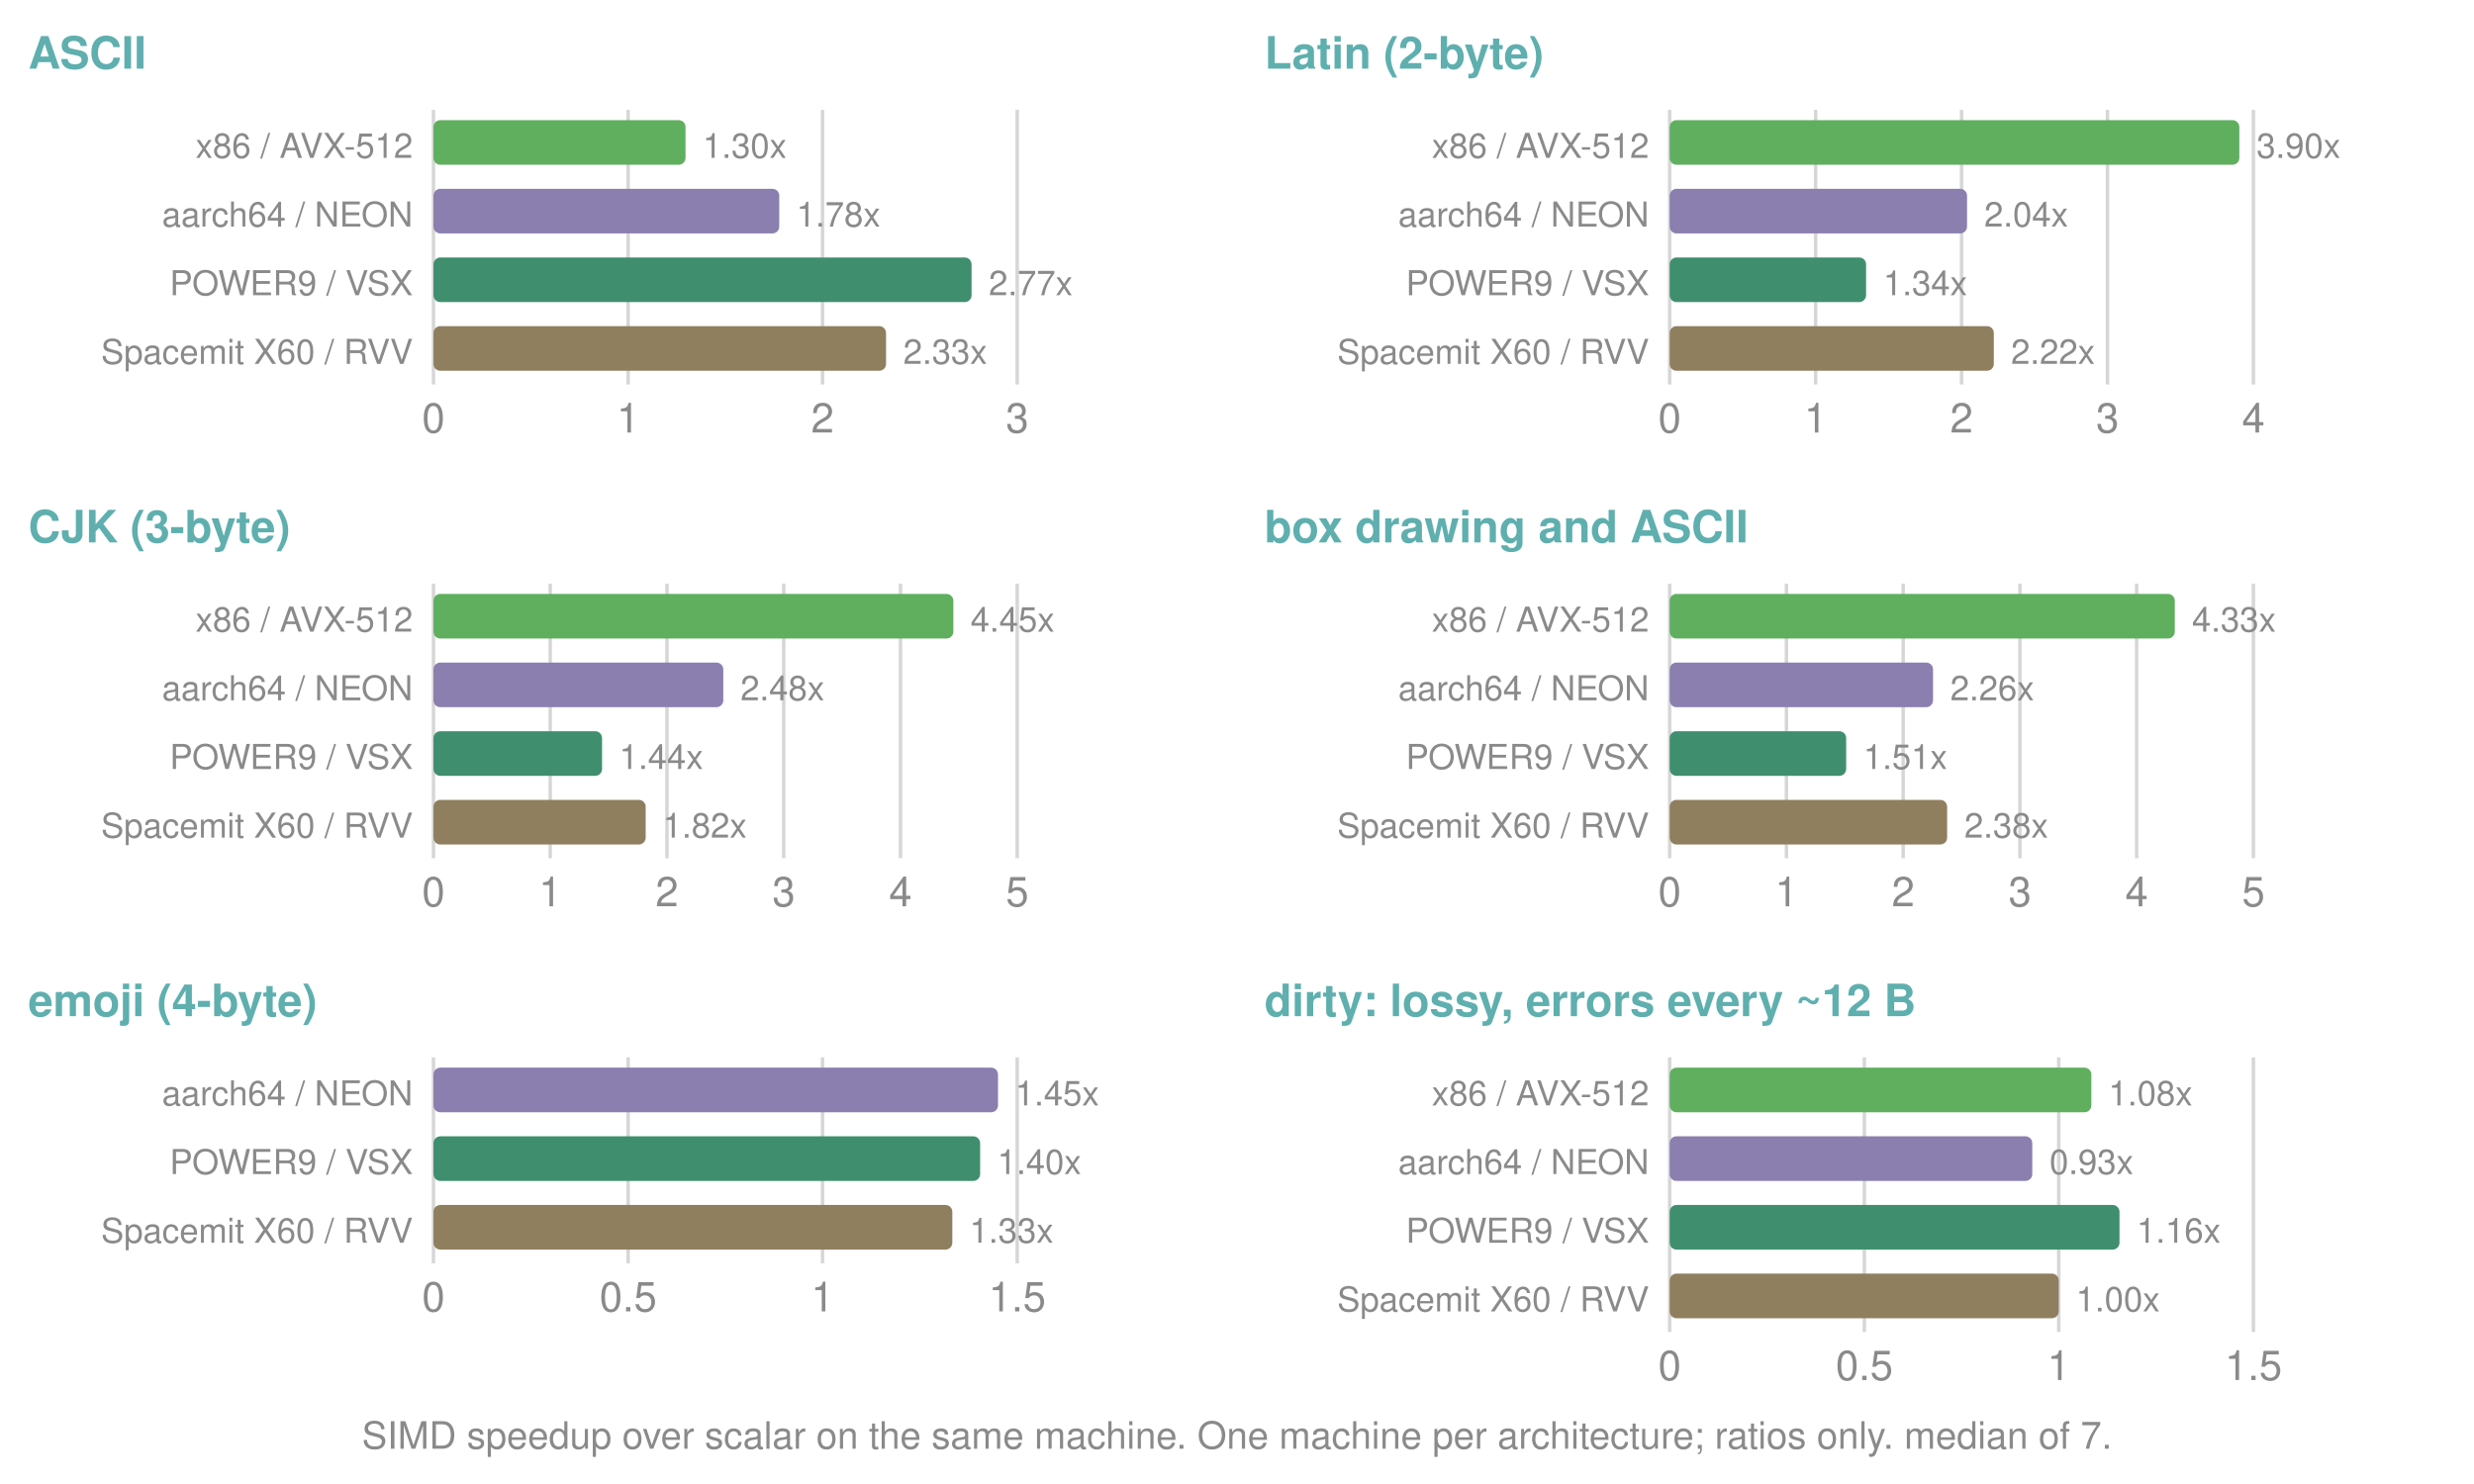
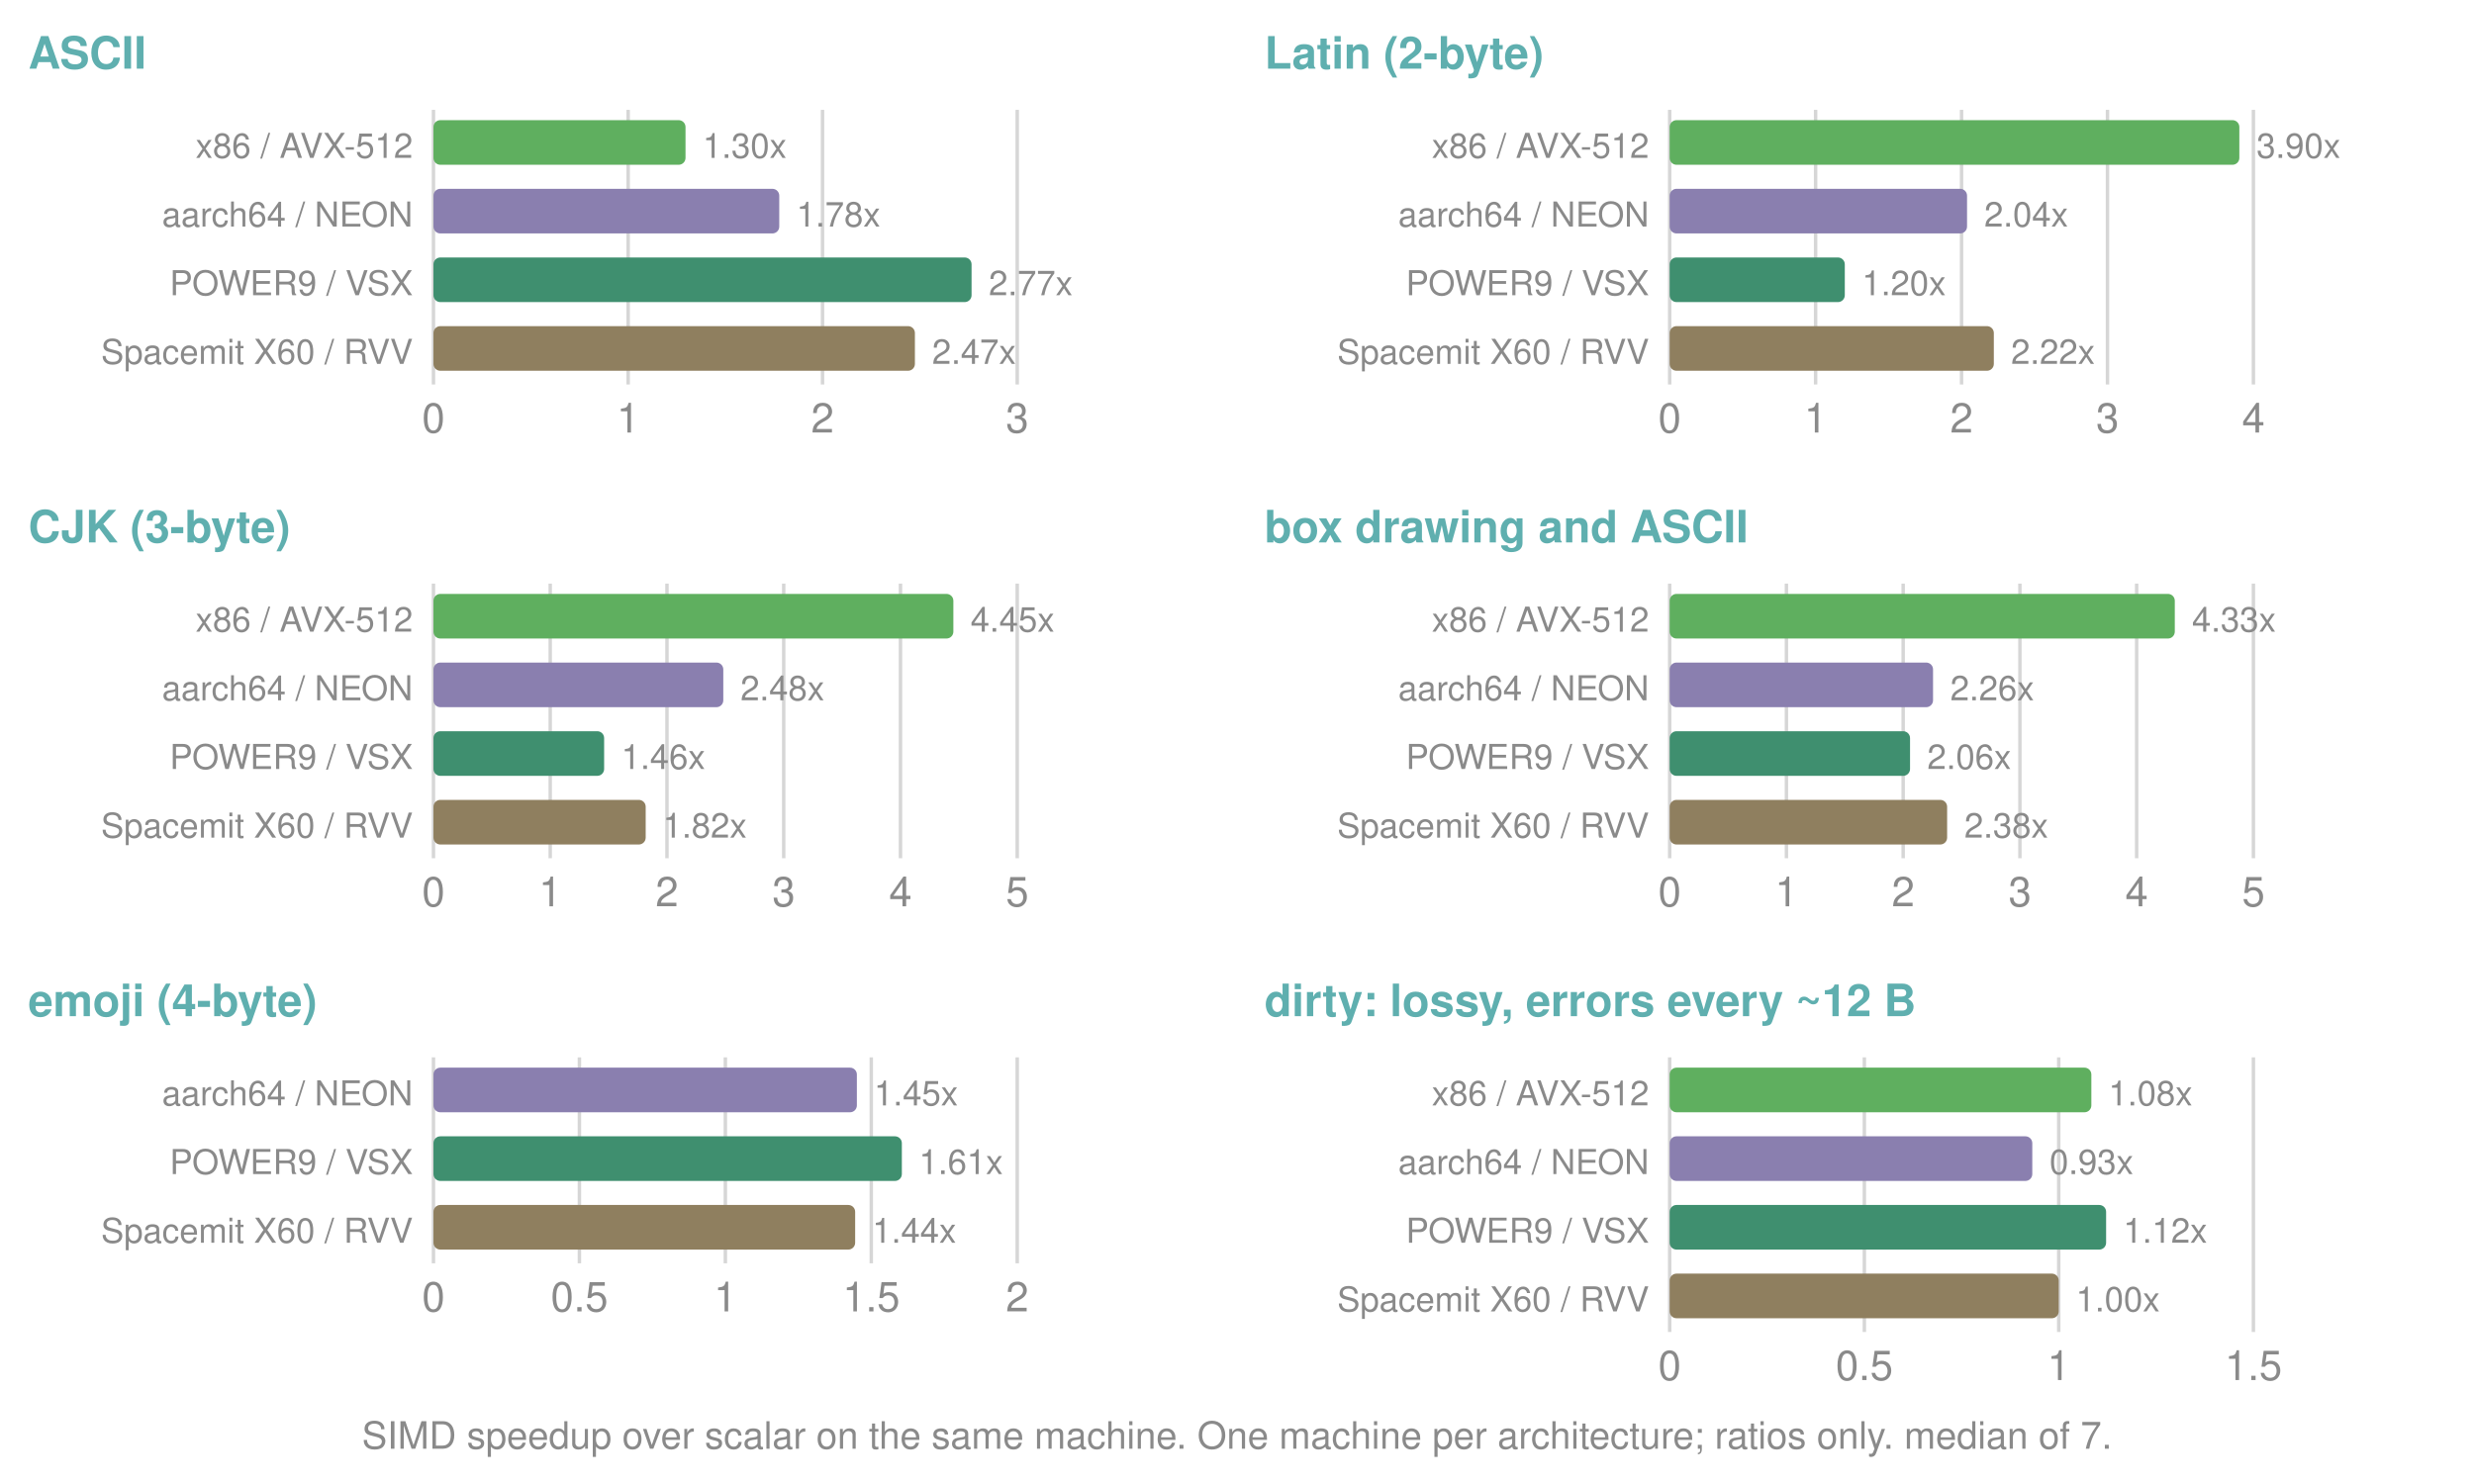
<svg xmlns="http://www.w3.org/2000/svg" width="1024" height="614" viewBox="0 0 720 432" role="img" aria-label="SIMD speedup over scalar by input type and architecture.">
  <rect width="720" height="432" fill="none" />
  <text x="8.0" y="20.0" font-family="ui-sans-serif,system-ui,Segoe UI,Helvetica,Arial,sans-serif" font-size="13" fill="#5fafaf" text-anchor="start" font-weight="600">ASCII</text>
  <line x1="126.0" y1="32" x2="126.0" y2="112" stroke="#8a8a8a" stroke-opacity="0.35" stroke-width="1" />
  <text x="126.0" y="126.0" font-family="ui-sans-serif,system-ui,Segoe UI,Helvetica,Arial,sans-serif" font-size="12" fill="#8a8a8a" text-anchor="middle">0</text>
  <line x1="182.7" y1="32" x2="182.7" y2="112" stroke="#8a8a8a" stroke-opacity="0.35" stroke-width="1" />
  <text x="182.7" y="126.0" font-family="ui-sans-serif,system-ui,Segoe UI,Helvetica,Arial,sans-serif" font-size="12" fill="#8a8a8a" text-anchor="middle">1</text>
  <line x1="239.3" y1="32" x2="239.3" y2="112" stroke="#8a8a8a" stroke-opacity="0.35" stroke-width="1" />
  <text x="239.3" y="126.0" font-family="ui-sans-serif,system-ui,Segoe UI,Helvetica,Arial,sans-serif" font-size="12" fill="#8a8a8a" text-anchor="middle">2</text>
  <line x1="296.0" y1="32" x2="296.0" y2="112" stroke="#8a8a8a" stroke-opacity="0.35" stroke-width="1" />
  <text x="296.0" y="126.0" font-family="ui-sans-serif,system-ui,Segoe UI,Helvetica,Arial,sans-serif" font-size="12" fill="#8a8a8a" text-anchor="middle">3</text>
  <text x="120.0" y="46.0" font-family="ui-sans-serif,system-ui,Segoe UI,Helvetica,Arial,sans-serif" font-size="10" fill="#8a8a8a" text-anchor="end">x86 / AVX-512</text>
  <rect x="126" y="35" width="73.4" height="13" rx="2" fill="#5faf5f" />
  <text x="204.4" y="46.0" font-family="ui-sans-serif,system-ui,Segoe UI,Helvetica,Arial,sans-serif" font-size="10" fill="#8a8a8a" text-anchor="start">1.30x</text>
  <text x="120.0" y="66.0" font-family="ui-sans-serif,system-ui,Segoe UI,Helvetica,Arial,sans-serif" font-size="10" fill="#8a8a8a" text-anchor="end">aarch64 / NEON</text>
  <rect x="126" y="55" width="100.7" height="13" rx="2" fill="#8a7faf" />
  <text x="231.7" y="66.0" font-family="ui-sans-serif,system-ui,Segoe UI,Helvetica,Arial,sans-serif" font-size="10" fill="#8a8a8a" text-anchor="start">1.78x</text>
  <text x="120.0" y="86.0" font-family="ui-sans-serif,system-ui,Segoe UI,Helvetica,Arial,sans-serif" font-size="10" fill="#8a8a8a" text-anchor="end">POWER9 / VSX</text>
  <rect x="126" y="75" width="156.7" height="13" rx="2" fill="#3f8f6f" />
  <text x="287.7" y="86.0" font-family="ui-sans-serif,system-ui,Segoe UI,Helvetica,Arial,sans-serif" font-size="10" fill="#8a8a8a" text-anchor="start">2.77x</text>
  <text x="120.0" y="106.0" font-family="ui-sans-serif,system-ui,Segoe UI,Helvetica,Arial,sans-serif" font-size="10" fill="#8a8a8a" text-anchor="end">Spacemit X60 / RVV</text>
-   <rect x="126" y="95" width="131.8" height="13" rx="2" fill="#8f7f5f" />
-   <text x="262.8" y="106.0" font-family="ui-sans-serif,system-ui,Segoe UI,Helvetica,Arial,sans-serif" font-size="10" fill="#8a8a8a" text-anchor="start">2.33x</text>
+   <rect x="126" y="95" width="140.2" height="13" rx="2" fill="#8f7f5f" />
+   <text x="271.2" y="106.0" font-family="ui-sans-serif,system-ui,Segoe UI,Helvetica,Arial,sans-serif" font-size="10" fill="#8a8a8a" text-anchor="start">2.47x</text>
  <text x="368.0" y="20.0" font-family="ui-sans-serif,system-ui,Segoe UI,Helvetica,Arial,sans-serif" font-size="13" fill="#5fafaf" text-anchor="start" font-weight="600">Latin (2-byte)</text>
  <line x1="486.0" y1="32" x2="486.0" y2="112" stroke="#8a8a8a" stroke-opacity="0.35" stroke-width="1" />
  <text x="486.0" y="126.0" font-family="ui-sans-serif,system-ui,Segoe UI,Helvetica,Arial,sans-serif" font-size="12" fill="#8a8a8a" text-anchor="middle">0</text>
  <line x1="528.5" y1="32" x2="528.5" y2="112" stroke="#8a8a8a" stroke-opacity="0.35" stroke-width="1" />
  <text x="528.5" y="126.0" font-family="ui-sans-serif,system-ui,Segoe UI,Helvetica,Arial,sans-serif" font-size="12" fill="#8a8a8a" text-anchor="middle">1</text>
  <line x1="571.0" y1="32" x2="571.0" y2="112" stroke="#8a8a8a" stroke-opacity="0.35" stroke-width="1" />
  <text x="571.0" y="126.0" font-family="ui-sans-serif,system-ui,Segoe UI,Helvetica,Arial,sans-serif" font-size="12" fill="#8a8a8a" text-anchor="middle">2</text>
  <line x1="613.5" y1="32" x2="613.5" y2="112" stroke="#8a8a8a" stroke-opacity="0.35" stroke-width="1" />
  <text x="613.5" y="126.0" font-family="ui-sans-serif,system-ui,Segoe UI,Helvetica,Arial,sans-serif" font-size="12" fill="#8a8a8a" text-anchor="middle">3</text>
  <line x1="656.0" y1="32" x2="656.0" y2="112" stroke="#8a8a8a" stroke-opacity="0.35" stroke-width="1" />
  <text x="656.0" y="126.0" font-family="ui-sans-serif,system-ui,Segoe UI,Helvetica,Arial,sans-serif" font-size="12" fill="#8a8a8a" text-anchor="middle">4</text>
  <text x="480.0" y="46.0" font-family="ui-sans-serif,system-ui,Segoe UI,Helvetica,Arial,sans-serif" font-size="10" fill="#8a8a8a" text-anchor="end">x86 / AVX-512</text>
  <rect x="486" y="35" width="165.9" height="13" rx="2" fill="#5faf5f" />
  <text x="656.9" y="46.0" font-family="ui-sans-serif,system-ui,Segoe UI,Helvetica,Arial,sans-serif" font-size="10" fill="#8a8a8a" text-anchor="start">3.90x</text>
  <text x="480.0" y="66.0" font-family="ui-sans-serif,system-ui,Segoe UI,Helvetica,Arial,sans-serif" font-size="10" fill="#8a8a8a" text-anchor="end">aarch64 / NEON</text>
  <rect x="486" y="55" width="86.6" height="13" rx="2" fill="#8a7faf" />
  <text x="577.6" y="66.0" font-family="ui-sans-serif,system-ui,Segoe UI,Helvetica,Arial,sans-serif" font-size="10" fill="#8a8a8a" text-anchor="start">2.04x</text>
  <text x="480.0" y="86.0" font-family="ui-sans-serif,system-ui,Segoe UI,Helvetica,Arial,sans-serif" font-size="10" fill="#8a8a8a" text-anchor="end">POWER9 / VSX</text>
-   <rect x="486" y="75" width="57.2" height="13" rx="2" fill="#3f8f6f" />
-   <text x="548.2" y="86.0" font-family="ui-sans-serif,system-ui,Segoe UI,Helvetica,Arial,sans-serif" font-size="10" fill="#8a8a8a" text-anchor="start">1.34x</text>
+   <rect x="486" y="75" width="51.0" height="13" rx="2" fill="#3f8f6f" />
+   <text x="542.0" y="86.0" font-family="ui-sans-serif,system-ui,Segoe UI,Helvetica,Arial,sans-serif" font-size="10" fill="#8a8a8a" text-anchor="start">1.20x</text>
  <text x="480.0" y="106.0" font-family="ui-sans-serif,system-ui,Segoe UI,Helvetica,Arial,sans-serif" font-size="10" fill="#8a8a8a" text-anchor="end">Spacemit X60 / RVV</text>
  <rect x="486" y="95" width="94.4" height="13" rx="2" fill="#8f7f5f" />
  <text x="585.4" y="106.0" font-family="ui-sans-serif,system-ui,Segoe UI,Helvetica,Arial,sans-serif" font-size="10" fill="#8a8a8a" text-anchor="start">2.22x</text>
  <text x="8.0" y="158.0" font-family="ui-sans-serif,system-ui,Segoe UI,Helvetica,Arial,sans-serif" font-size="13" fill="#5fafaf" text-anchor="start" font-weight="600">CJK (3-byte)</text>
  <line x1="126.0" y1="170" x2="126.0" y2="250" stroke="#8a8a8a" stroke-opacity="0.35" stroke-width="1" />
  <text x="126.0" y="264.0" font-family="ui-sans-serif,system-ui,Segoe UI,Helvetica,Arial,sans-serif" font-size="12" fill="#8a8a8a" text-anchor="middle">0</text>
  <line x1="160.0" y1="170" x2="160.0" y2="250" stroke="#8a8a8a" stroke-opacity="0.35" stroke-width="1" />
  <text x="160.0" y="264.0" font-family="ui-sans-serif,system-ui,Segoe UI,Helvetica,Arial,sans-serif" font-size="12" fill="#8a8a8a" text-anchor="middle">1</text>
  <line x1="194.0" y1="170" x2="194.0" y2="250" stroke="#8a8a8a" stroke-opacity="0.35" stroke-width="1" />
  <text x="194.0" y="264.0" font-family="ui-sans-serif,system-ui,Segoe UI,Helvetica,Arial,sans-serif" font-size="12" fill="#8a8a8a" text-anchor="middle">2</text>
  <line x1="228.0" y1="170" x2="228.0" y2="250" stroke="#8a8a8a" stroke-opacity="0.35" stroke-width="1" />
  <text x="228.0" y="264.0" font-family="ui-sans-serif,system-ui,Segoe UI,Helvetica,Arial,sans-serif" font-size="12" fill="#8a8a8a" text-anchor="middle">3</text>
  <line x1="262.0" y1="170" x2="262.0" y2="250" stroke="#8a8a8a" stroke-opacity="0.35" stroke-width="1" />
  <text x="262.0" y="264.0" font-family="ui-sans-serif,system-ui,Segoe UI,Helvetica,Arial,sans-serif" font-size="12" fill="#8a8a8a" text-anchor="middle">4</text>
  <line x1="296.0" y1="170" x2="296.0" y2="250" stroke="#8a8a8a" stroke-opacity="0.35" stroke-width="1" />
  <text x="296.0" y="264.0" font-family="ui-sans-serif,system-ui,Segoe UI,Helvetica,Arial,sans-serif" font-size="12" fill="#8a8a8a" text-anchor="middle">5</text>
  <text x="120.0" y="184.0" font-family="ui-sans-serif,system-ui,Segoe UI,Helvetica,Arial,sans-serif" font-size="10" fill="#8a8a8a" text-anchor="end">x86 / AVX-512</text>
  <rect x="126" y="173" width="151.4" height="13" rx="2" fill="#5faf5f" />
  <text x="282.4" y="184.0" font-family="ui-sans-serif,system-ui,Segoe UI,Helvetica,Arial,sans-serif" font-size="10" fill="#8a8a8a" text-anchor="start">4.45x</text>
  <text x="120.0" y="204.0" font-family="ui-sans-serif,system-ui,Segoe UI,Helvetica,Arial,sans-serif" font-size="10" fill="#8a8a8a" text-anchor="end">aarch64 / NEON</text>
  <rect x="126" y="193" width="84.4" height="13" rx="2" fill="#8a7faf" />
  <text x="215.4" y="204.0" font-family="ui-sans-serif,system-ui,Segoe UI,Helvetica,Arial,sans-serif" font-size="10" fill="#8a8a8a" text-anchor="start">2.48x</text>
  <text x="120.0" y="224.0" font-family="ui-sans-serif,system-ui,Segoe UI,Helvetica,Arial,sans-serif" font-size="10" fill="#8a8a8a" text-anchor="end">POWER9 / VSX</text>
-   <rect x="126" y="213" width="49.1" height="13" rx="2" fill="#3f8f6f" />
-   <text x="180.1" y="224.0" font-family="ui-sans-serif,system-ui,Segoe UI,Helvetica,Arial,sans-serif" font-size="10" fill="#8a8a8a" text-anchor="start">1.44x</text>
+   <rect x="126" y="213" width="49.7" height="13" rx="2" fill="#3f8f6f" />
+   <text x="180.7" y="224.0" font-family="ui-sans-serif,system-ui,Segoe UI,Helvetica,Arial,sans-serif" font-size="10" fill="#8a8a8a" text-anchor="start">1.46x</text>
  <text x="120.0" y="244.0" font-family="ui-sans-serif,system-ui,Segoe UI,Helvetica,Arial,sans-serif" font-size="10" fill="#8a8a8a" text-anchor="end">Spacemit X60 / RVV</text>
  <rect x="126" y="233" width="61.8" height="13" rx="2" fill="#8f7f5f" />
  <text x="192.8" y="244.0" font-family="ui-sans-serif,system-ui,Segoe UI,Helvetica,Arial,sans-serif" font-size="10" fill="#8a8a8a" text-anchor="start">1.82x</text>
  <text x="368.0" y="158.0" font-family="ui-sans-serif,system-ui,Segoe UI,Helvetica,Arial,sans-serif" font-size="13" fill="#5fafaf" text-anchor="start" font-weight="600">box drawing and ASCII</text>
  <line x1="486.0" y1="170" x2="486.0" y2="250" stroke="#8a8a8a" stroke-opacity="0.35" stroke-width="1" />
  <text x="486.0" y="264.0" font-family="ui-sans-serif,system-ui,Segoe UI,Helvetica,Arial,sans-serif" font-size="12" fill="#8a8a8a" text-anchor="middle">0</text>
  <line x1="520.0" y1="170" x2="520.0" y2="250" stroke="#8a8a8a" stroke-opacity="0.35" stroke-width="1" />
  <text x="520.0" y="264.0" font-family="ui-sans-serif,system-ui,Segoe UI,Helvetica,Arial,sans-serif" font-size="12" fill="#8a8a8a" text-anchor="middle">1</text>
  <line x1="554.0" y1="170" x2="554.0" y2="250" stroke="#8a8a8a" stroke-opacity="0.35" stroke-width="1" />
  <text x="554.0" y="264.0" font-family="ui-sans-serif,system-ui,Segoe UI,Helvetica,Arial,sans-serif" font-size="12" fill="#8a8a8a" text-anchor="middle">2</text>
  <line x1="588.0" y1="170" x2="588.0" y2="250" stroke="#8a8a8a" stroke-opacity="0.35" stroke-width="1" />
  <text x="588.0" y="264.0" font-family="ui-sans-serif,system-ui,Segoe UI,Helvetica,Arial,sans-serif" font-size="12" fill="#8a8a8a" text-anchor="middle">3</text>
  <line x1="622.0" y1="170" x2="622.0" y2="250" stroke="#8a8a8a" stroke-opacity="0.35" stroke-width="1" />
  <text x="622.0" y="264.0" font-family="ui-sans-serif,system-ui,Segoe UI,Helvetica,Arial,sans-serif" font-size="12" fill="#8a8a8a" text-anchor="middle">4</text>
  <line x1="656.0" y1="170" x2="656.0" y2="250" stroke="#8a8a8a" stroke-opacity="0.35" stroke-width="1" />
  <text x="656.0" y="264.0" font-family="ui-sans-serif,system-ui,Segoe UI,Helvetica,Arial,sans-serif" font-size="12" fill="#8a8a8a" text-anchor="middle">5</text>
  <text x="480.0" y="184.0" font-family="ui-sans-serif,system-ui,Segoe UI,Helvetica,Arial,sans-serif" font-size="10" fill="#8a8a8a" text-anchor="end">x86 / AVX-512</text>
  <rect x="486" y="173" width="147.1" height="13" rx="2" fill="#5faf5f" />
  <text x="638.1" y="184.0" font-family="ui-sans-serif,system-ui,Segoe UI,Helvetica,Arial,sans-serif" font-size="10" fill="#8a8a8a" text-anchor="start">4.33x</text>
  <text x="480.0" y="204.0" font-family="ui-sans-serif,system-ui,Segoe UI,Helvetica,Arial,sans-serif" font-size="10" fill="#8a8a8a" text-anchor="end">aarch64 / NEON</text>
  <rect x="486" y="193" width="76.7" height="13" rx="2" fill="#8a7faf" />
  <text x="567.7" y="204.0" font-family="ui-sans-serif,system-ui,Segoe UI,Helvetica,Arial,sans-serif" font-size="10" fill="#8a8a8a" text-anchor="start">2.26x</text>
  <text x="480.0" y="224.0" font-family="ui-sans-serif,system-ui,Segoe UI,Helvetica,Arial,sans-serif" font-size="10" fill="#8a8a8a" text-anchor="end">POWER9 / VSX</text>
-   <rect x="486" y="213" width="51.4" height="13" rx="2" fill="#3f8f6f" />
-   <text x="542.4" y="224.0" font-family="ui-sans-serif,system-ui,Segoe UI,Helvetica,Arial,sans-serif" font-size="10" fill="#8a8a8a" text-anchor="start">1.51x</text>
+   <rect x="486" y="213" width="70.0" height="13" rx="2" fill="#3f8f6f" />
+   <text x="561.0" y="224.0" font-family="ui-sans-serif,system-ui,Segoe UI,Helvetica,Arial,sans-serif" font-size="10" fill="#8a8a8a" text-anchor="start">2.06x</text>
  <text x="480.0" y="244.0" font-family="ui-sans-serif,system-ui,Segoe UI,Helvetica,Arial,sans-serif" font-size="10" fill="#8a8a8a" text-anchor="end">Spacemit X60 / RVV</text>
  <rect x="486" y="233" width="80.8" height="13" rx="2" fill="#8f7f5f" />
  <text x="571.8" y="244.0" font-family="ui-sans-serif,system-ui,Segoe UI,Helvetica,Arial,sans-serif" font-size="10" fill="#8a8a8a" text-anchor="start">2.38x</text>
  <text x="8.0" y="296.0" font-family="ui-sans-serif,system-ui,Segoe UI,Helvetica,Arial,sans-serif" font-size="13" fill="#5fafaf" text-anchor="start" font-weight="600">emoji (4-byte)</text>
  <line x1="126.0" y1="308" x2="126.0" y2="368" stroke="#8a8a8a" stroke-opacity="0.35" stroke-width="1" />
  <text x="126.0" y="382.0" font-family="ui-sans-serif,system-ui,Segoe UI,Helvetica,Arial,sans-serif" font-size="12" fill="#8a8a8a" text-anchor="middle">0</text>
-   <line x1="182.7" y1="308" x2="182.7" y2="368" stroke="#8a8a8a" stroke-opacity="0.35" stroke-width="1" />
-   <text x="182.7" y="382.0" font-family="ui-sans-serif,system-ui,Segoe UI,Helvetica,Arial,sans-serif" font-size="12" fill="#8a8a8a" text-anchor="middle">0.5</text>
-   <line x1="239.3" y1="308" x2="239.3" y2="368" stroke="#8a8a8a" stroke-opacity="0.35" stroke-width="1" />
-   <text x="239.3" y="382.0" font-family="ui-sans-serif,system-ui,Segoe UI,Helvetica,Arial,sans-serif" font-size="12" fill="#8a8a8a" text-anchor="middle">1</text>
+   <line x1="168.5" y1="308" x2="168.5" y2="368" stroke="#8a8a8a" stroke-opacity="0.35" stroke-width="1" />
+   <text x="168.5" y="382.0" font-family="ui-sans-serif,system-ui,Segoe UI,Helvetica,Arial,sans-serif" font-size="12" fill="#8a8a8a" text-anchor="middle">0.5</text>
+   <line x1="211.0" y1="308" x2="211.0" y2="368" stroke="#8a8a8a" stroke-opacity="0.35" stroke-width="1" />
+   <text x="211.0" y="382.0" font-family="ui-sans-serif,system-ui,Segoe UI,Helvetica,Arial,sans-serif" font-size="12" fill="#8a8a8a" text-anchor="middle">1</text>
+   <line x1="253.5" y1="308" x2="253.5" y2="368" stroke="#8a8a8a" stroke-opacity="0.35" stroke-width="1" />
+   <text x="253.5" y="382.0" font-family="ui-sans-serif,system-ui,Segoe UI,Helvetica,Arial,sans-serif" font-size="12" fill="#8a8a8a" text-anchor="middle">1.5</text>
  <line x1="296.0" y1="308" x2="296.0" y2="368" stroke="#8a8a8a" stroke-opacity="0.35" stroke-width="1" />
-   <text x="296.0" y="382.0" font-family="ui-sans-serif,system-ui,Segoe UI,Helvetica,Arial,sans-serif" font-size="12" fill="#8a8a8a" text-anchor="middle">1.5</text>
+   <text x="296.0" y="382.0" font-family="ui-sans-serif,system-ui,Segoe UI,Helvetica,Arial,sans-serif" font-size="12" fill="#8a8a8a" text-anchor="middle">2</text>
  <text x="120.0" y="322.0" font-family="ui-sans-serif,system-ui,Segoe UI,Helvetica,Arial,sans-serif" font-size="10" fill="#8a8a8a" text-anchor="end">aarch64 / NEON</text>
-   <rect x="126" y="311" width="164.4" height="13" rx="2" fill="#8a7faf" />
-   <text x="295.4" y="322.0" font-family="ui-sans-serif,system-ui,Segoe UI,Helvetica,Arial,sans-serif" font-size="10" fill="#8a8a8a" text-anchor="start">1.45x</text>
+   <rect x="126" y="311" width="123.3" height="13" rx="2" fill="#8a7faf" />
+   <text x="254.3" y="322.0" font-family="ui-sans-serif,system-ui,Segoe UI,Helvetica,Arial,sans-serif" font-size="10" fill="#8a8a8a" text-anchor="start">1.45x</text>
  <text x="120.0" y="342.0" font-family="ui-sans-serif,system-ui,Segoe UI,Helvetica,Arial,sans-serif" font-size="10" fill="#8a8a8a" text-anchor="end">POWER9 / VSX</text>
-   <rect x="126" y="331" width="159.2" height="13" rx="2" fill="#3f8f6f" />
-   <text x="290.2" y="342.0" font-family="ui-sans-serif,system-ui,Segoe UI,Helvetica,Arial,sans-serif" font-size="10" fill="#8a8a8a" text-anchor="start">1.40x</text>
+   <rect x="126" y="331" width="136.4" height="13" rx="2" fill="#3f8f6f" />
+   <text x="267.4" y="342.0" font-family="ui-sans-serif,system-ui,Segoe UI,Helvetica,Arial,sans-serif" font-size="10" fill="#8a8a8a" text-anchor="start">1.61x</text>
  <text x="120.0" y="362.0" font-family="ui-sans-serif,system-ui,Segoe UI,Helvetica,Arial,sans-serif" font-size="10" fill="#8a8a8a" text-anchor="end">Spacemit X60 / RVV</text>
-   <rect x="126" y="351" width="151.1" height="13" rx="2" fill="#8f7f5f" />
-   <text x="282.1" y="362.0" font-family="ui-sans-serif,system-ui,Segoe UI,Helvetica,Arial,sans-serif" font-size="10" fill="#8a8a8a" text-anchor="start">1.33x</text>
+   <rect x="126" y="351" width="122.8" height="13" rx="2" fill="#8f7f5f" />
+   <text x="253.8" y="362.0" font-family="ui-sans-serif,system-ui,Segoe UI,Helvetica,Arial,sans-serif" font-size="10" fill="#8a8a8a" text-anchor="start">1.44x</text>
  <text x="368.0" y="296.0" font-family="ui-sans-serif,system-ui,Segoe UI,Helvetica,Arial,sans-serif" font-size="13" fill="#5fafaf" text-anchor="start" font-weight="600">dirty: lossy, errors every ~12 B</text>
  <line x1="486.0" y1="308" x2="486.0" y2="388" stroke="#8a8a8a" stroke-opacity="0.35" stroke-width="1" />
  <text x="486.0" y="402.0" font-family="ui-sans-serif,system-ui,Segoe UI,Helvetica,Arial,sans-serif" font-size="12" fill="#8a8a8a" text-anchor="middle">0</text>
  <line x1="542.7" y1="308" x2="542.7" y2="388" stroke="#8a8a8a" stroke-opacity="0.35" stroke-width="1" />
  <text x="542.7" y="402.0" font-family="ui-sans-serif,system-ui,Segoe UI,Helvetica,Arial,sans-serif" font-size="12" fill="#8a8a8a" text-anchor="middle">0.5</text>
  <line x1="599.3" y1="308" x2="599.3" y2="388" stroke="#8a8a8a" stroke-opacity="0.35" stroke-width="1" />
  <text x="599.3" y="402.0" font-family="ui-sans-serif,system-ui,Segoe UI,Helvetica,Arial,sans-serif" font-size="12" fill="#8a8a8a" text-anchor="middle">1</text>
  <line x1="656.0" y1="308" x2="656.0" y2="388" stroke="#8a8a8a" stroke-opacity="0.35" stroke-width="1" />
  <text x="656.0" y="402.0" font-family="ui-sans-serif,system-ui,Segoe UI,Helvetica,Arial,sans-serif" font-size="12" fill="#8a8a8a" text-anchor="middle">1.5</text>
  <text x="480.0" y="322.0" font-family="ui-sans-serif,system-ui,Segoe UI,Helvetica,Arial,sans-serif" font-size="10" fill="#8a8a8a" text-anchor="end">x86 / AVX-512</text>
  <rect x="486" y="311" width="122.8" height="13" rx="2" fill="#5faf5f" />
  <text x="613.8" y="322.0" font-family="ui-sans-serif,system-ui,Segoe UI,Helvetica,Arial,sans-serif" font-size="10" fill="#8a8a8a" text-anchor="start">1.08x</text>
  <text x="480.0" y="342.0" font-family="ui-sans-serif,system-ui,Segoe UI,Helvetica,Arial,sans-serif" font-size="10" fill="#8a8a8a" text-anchor="end">aarch64 / NEON</text>
  <rect x="486" y="331" width="105.6" height="13" rx="2" fill="#8a7faf" />
  <text x="596.6" y="342.0" font-family="ui-sans-serif,system-ui,Segoe UI,Helvetica,Arial,sans-serif" font-size="10" fill="#8a8a8a" text-anchor="start">0.93x</text>
  <text x="480.0" y="362.0" font-family="ui-sans-serif,system-ui,Segoe UI,Helvetica,Arial,sans-serif" font-size="10" fill="#8a8a8a" text-anchor="end">POWER9 / VSX</text>
-   <rect x="486" y="351" width="131.0" height="13" rx="2" fill="#3f8f6f" />
-   <text x="622.0" y="362.0" font-family="ui-sans-serif,system-ui,Segoe UI,Helvetica,Arial,sans-serif" font-size="10" fill="#8a8a8a" text-anchor="start">1.16x</text>
+   <rect x="486" y="351" width="127.1" height="13" rx="2" fill="#3f8f6f" />
+   <text x="618.1" y="362.0" font-family="ui-sans-serif,system-ui,Segoe UI,Helvetica,Arial,sans-serif" font-size="10" fill="#8a8a8a" text-anchor="start">1.12x</text>
  <text x="480.0" y="382.0" font-family="ui-sans-serif,system-ui,Segoe UI,Helvetica,Arial,sans-serif" font-size="10" fill="#8a8a8a" text-anchor="end">Spacemit X60 / RVV</text>
  <rect x="486" y="371" width="113.3" height="13" rx="2" fill="#8f7f5f" />
  <text x="604.3" y="382.0" font-family="ui-sans-serif,system-ui,Segoe UI,Helvetica,Arial,sans-serif" font-size="10" fill="#8a8a8a" text-anchor="start">1.00x</text>
  <text x="360.0" y="422.0" font-family="ui-sans-serif,system-ui,Segoe UI,Helvetica,Arial,sans-serif" font-size="11" fill="#8a8a8a" text-anchor="middle">SIMD speedup over scalar on the same machine. One machine per architecture; ratios only. median of 7.</text>
</svg>
